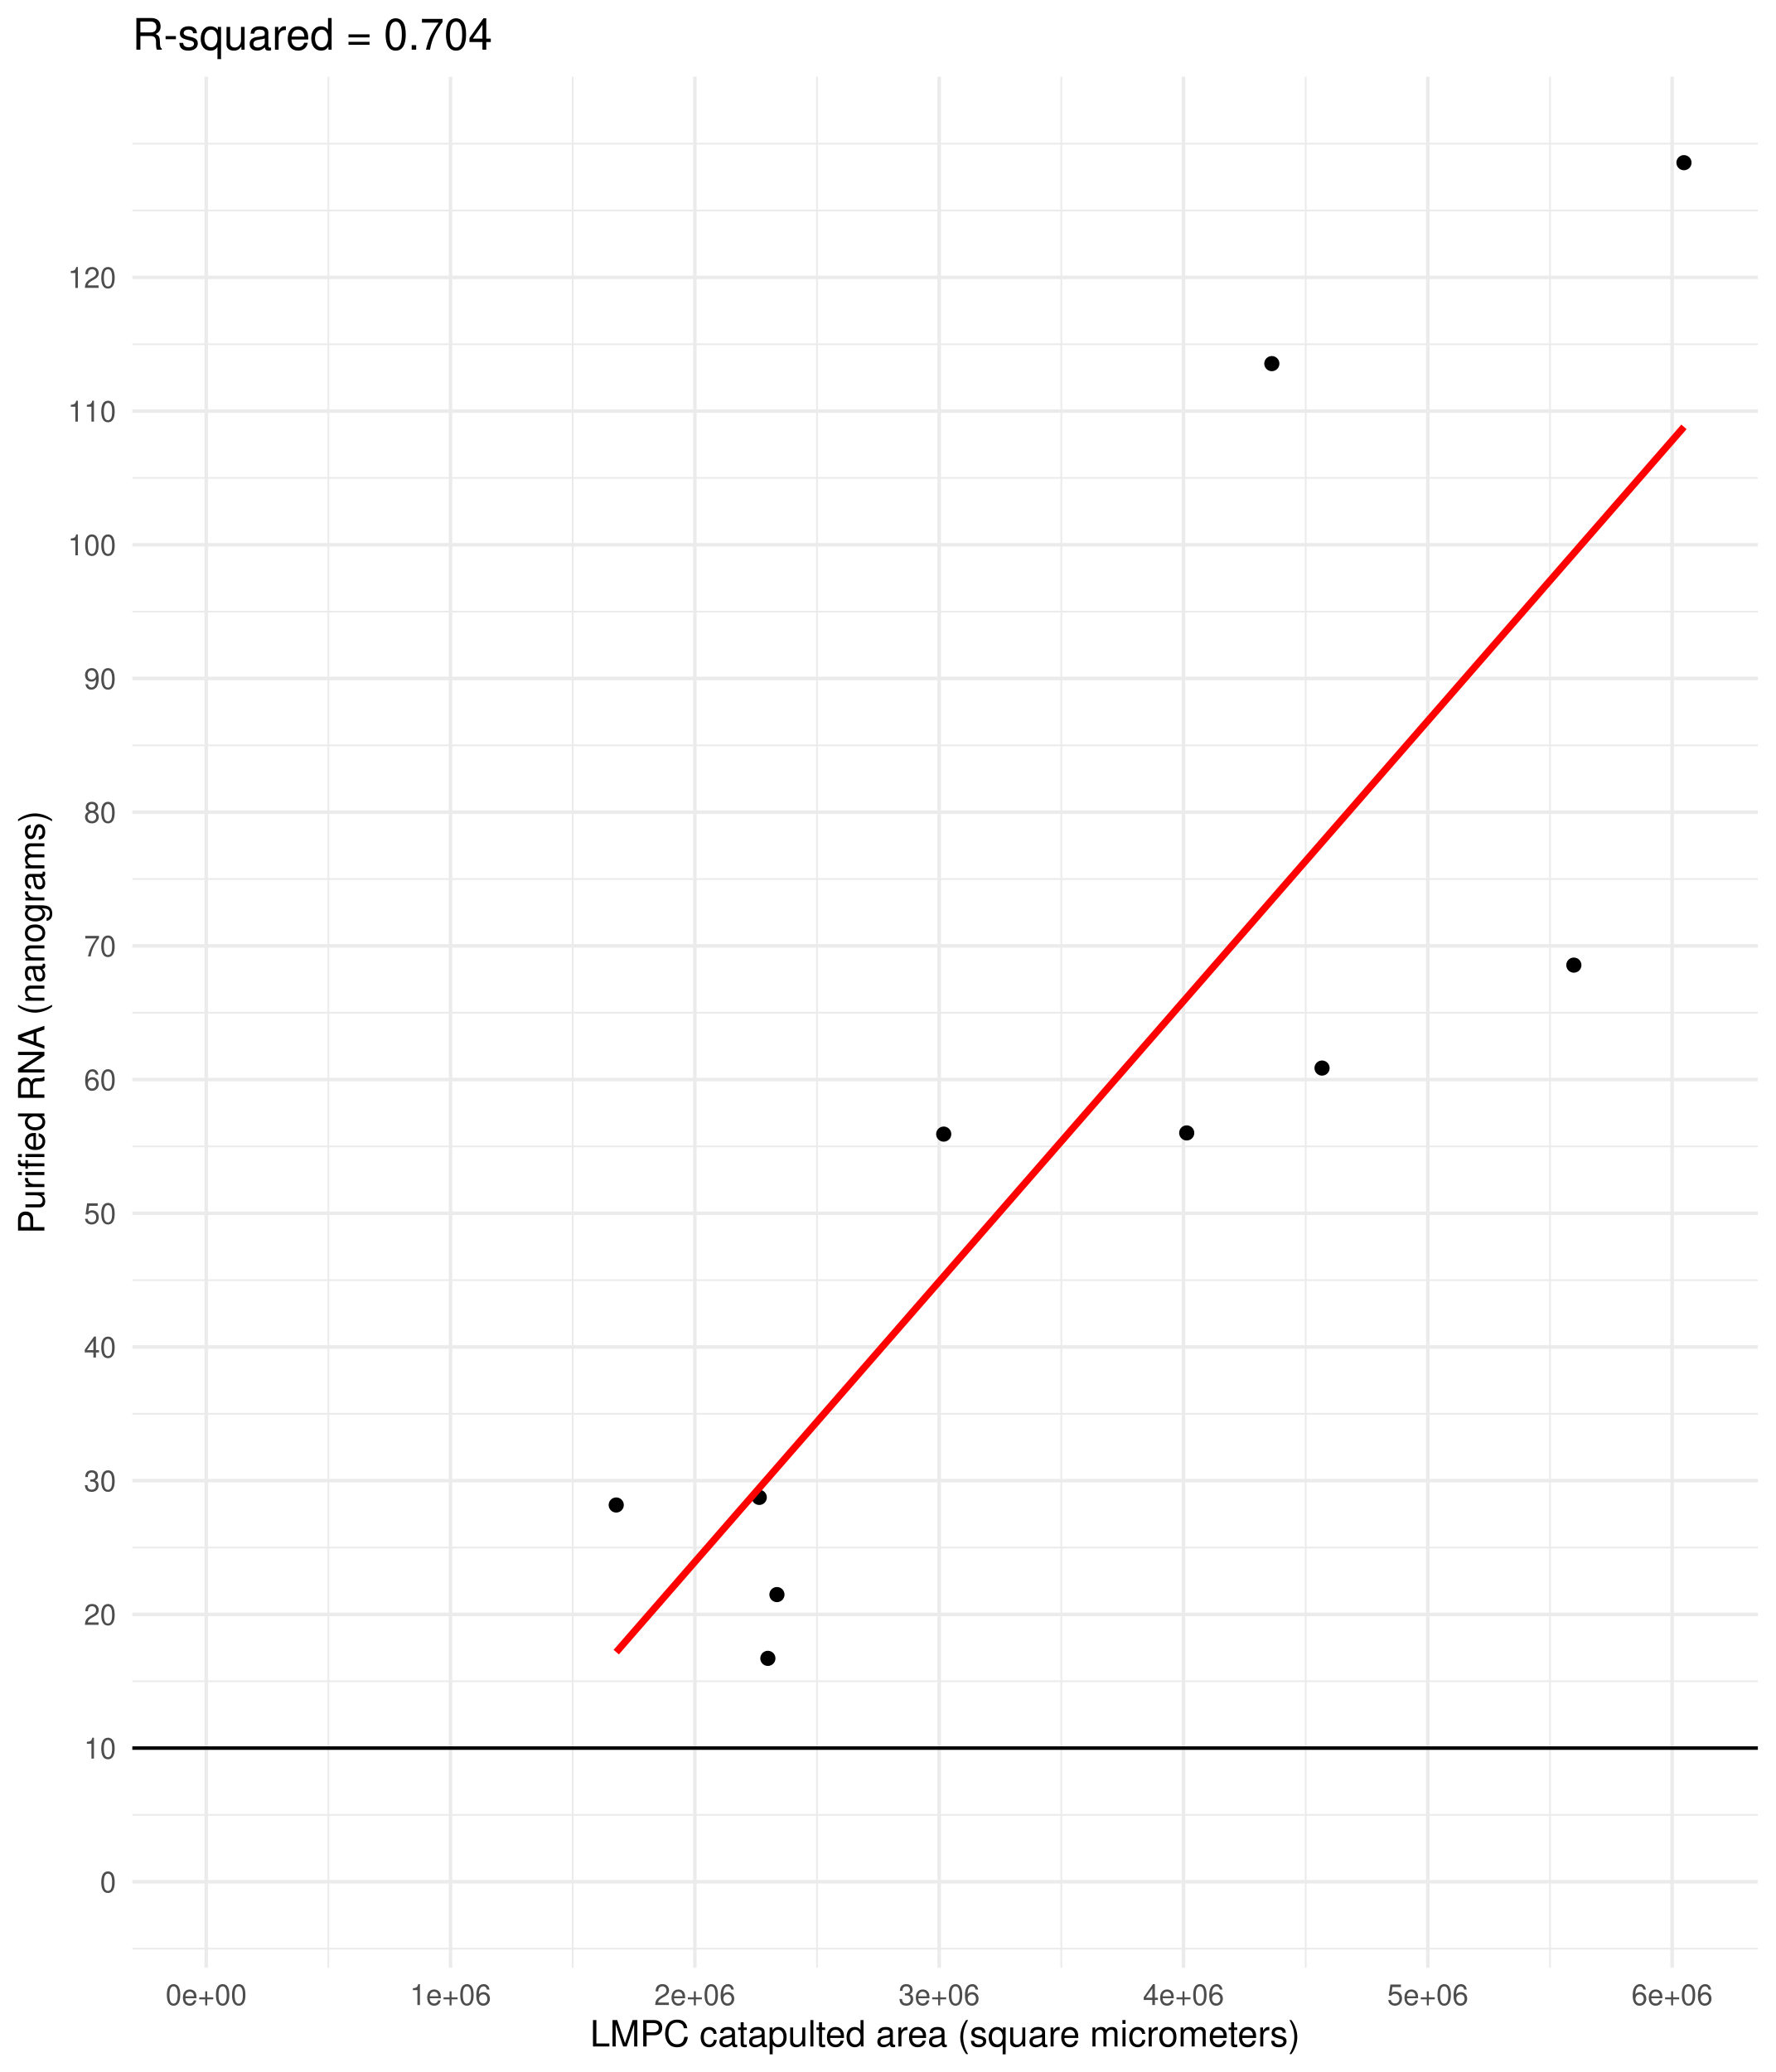
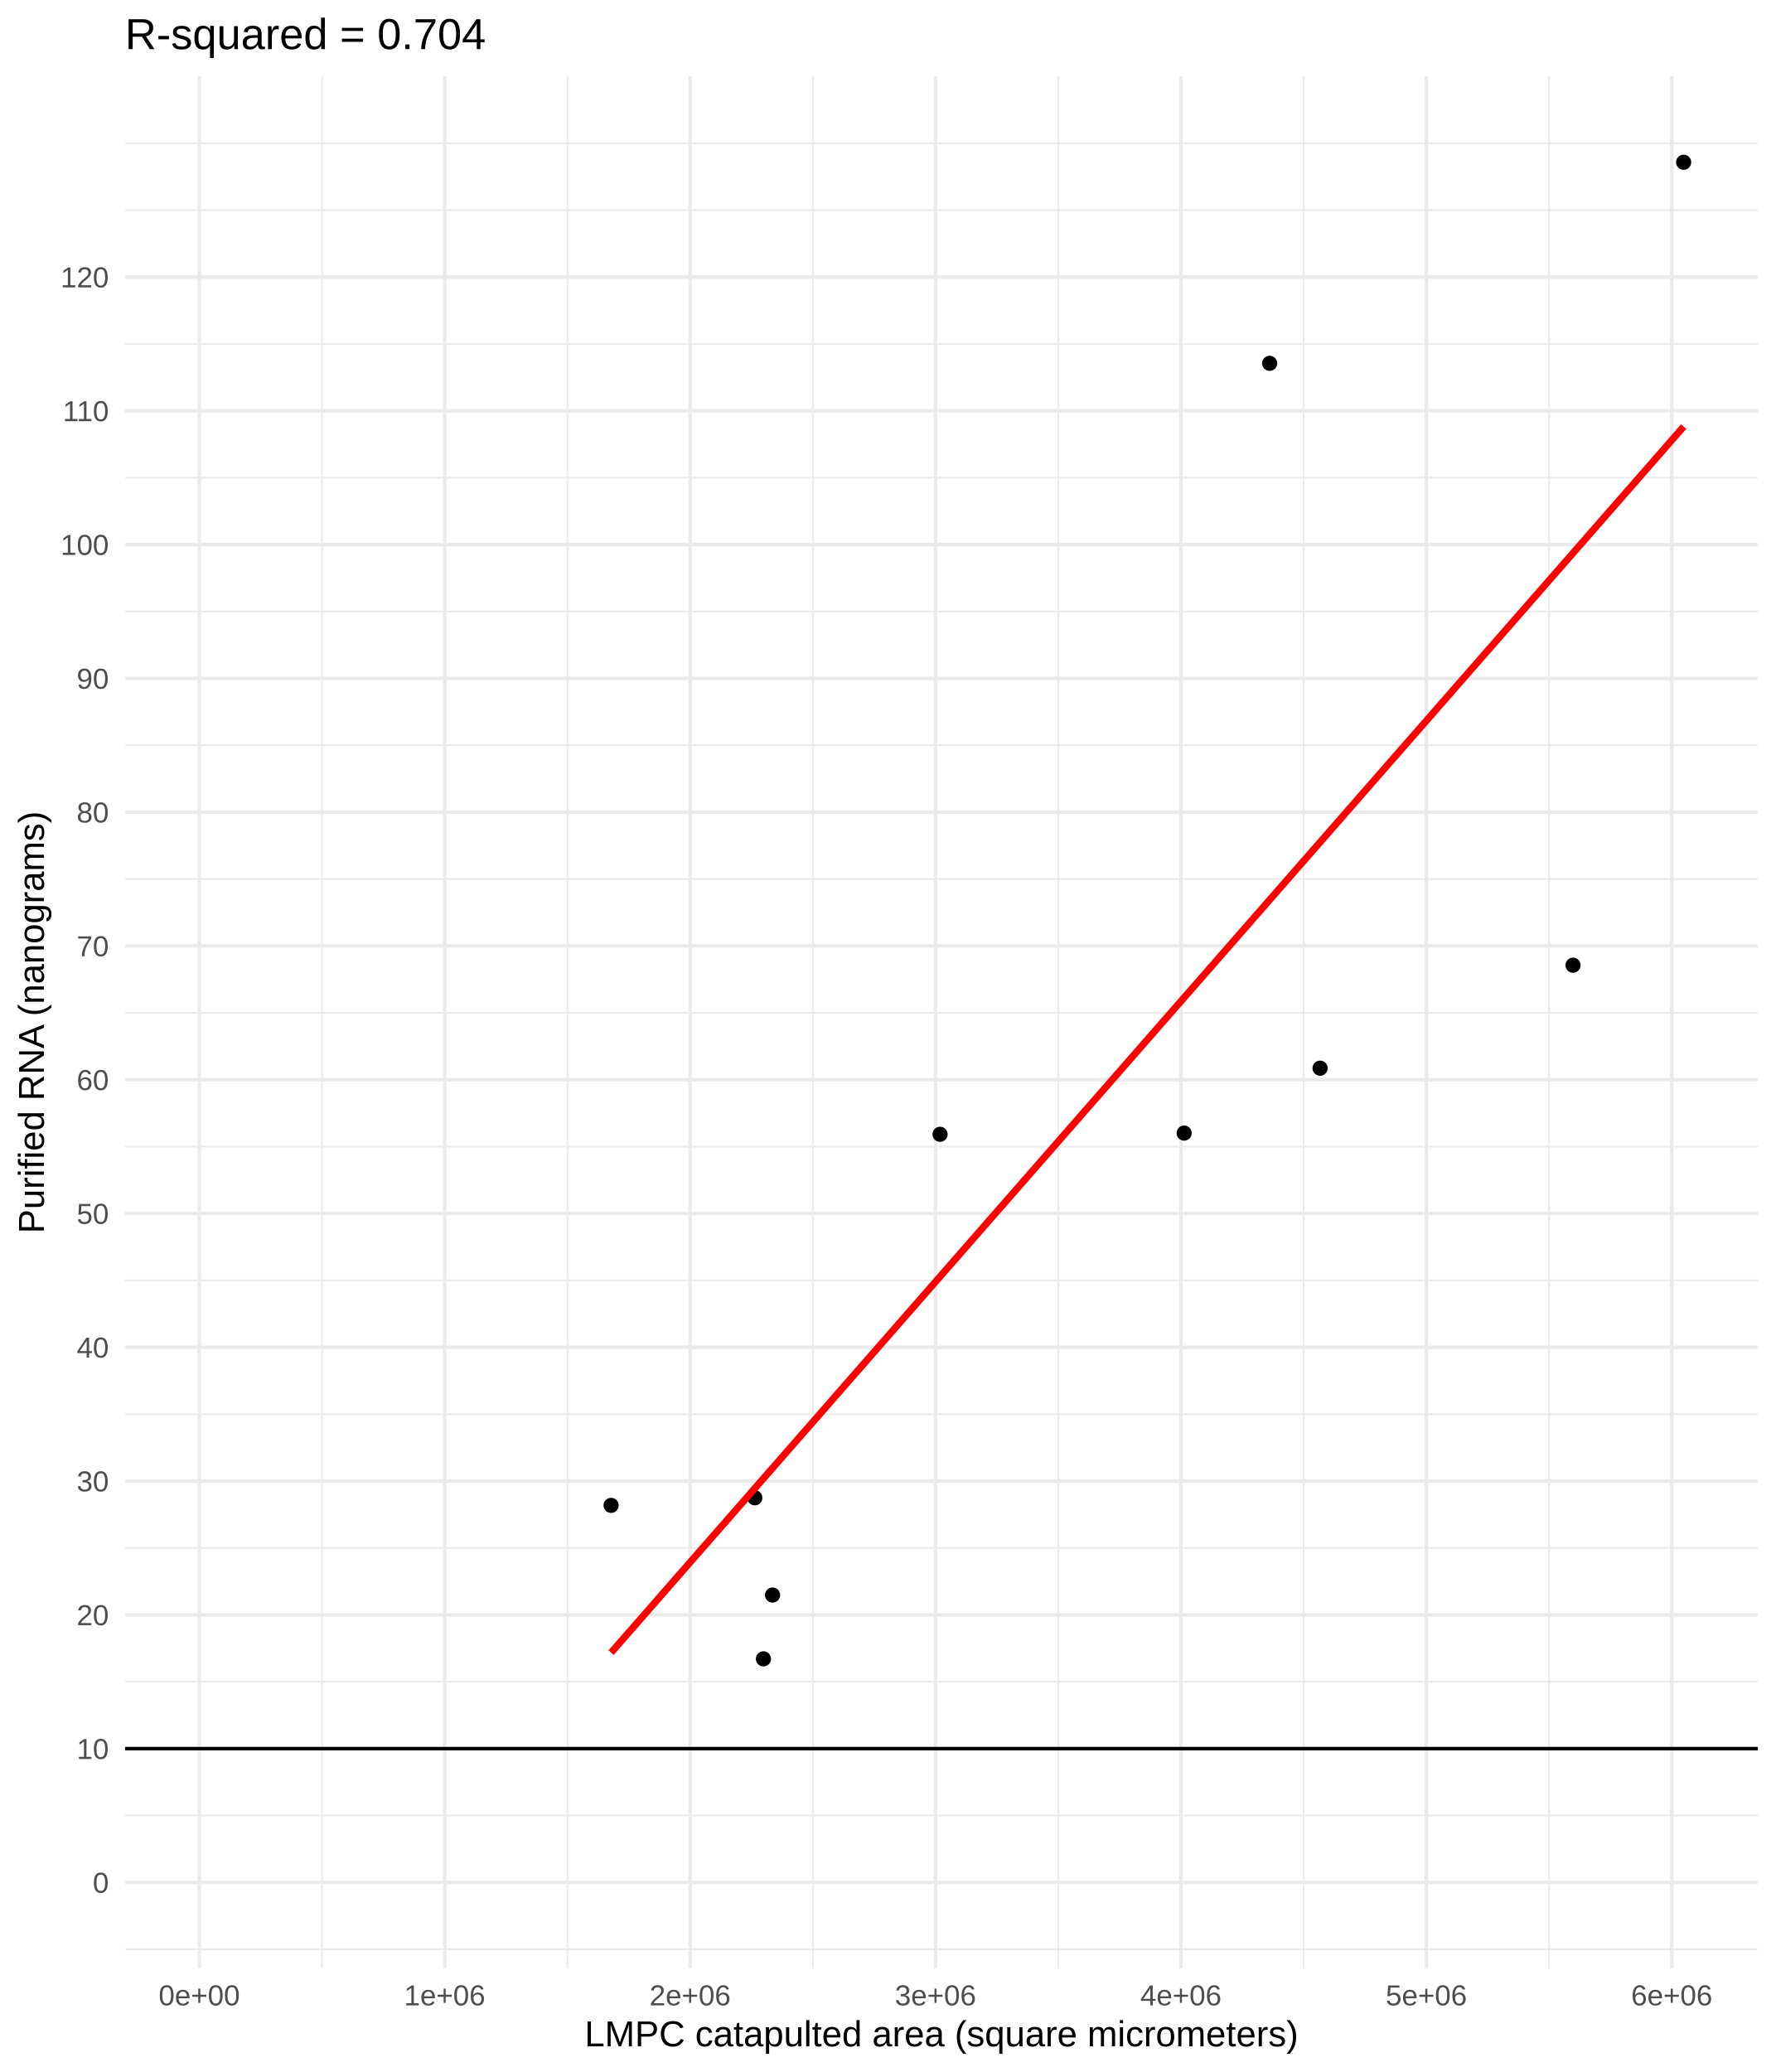
<svg xmlns="http://www.w3.org/2000/svg" class="svglite" width="540.00pt" height="630.00pt" viewBox="0 0 540.00 630.00">
  <defs>
    <style type="text/css">
    .svglite line, .svglite polyline, .svglite polygon, .svglite path, .svglite rect, .svglite circle {
      fill: none;
      stroke: #000000;
      stroke-linecap: round;
      stroke-linejoin: round;
      stroke-miterlimit: 10.00;
    }
    .svglite text {
      white-space: pre;
    }
  </style>
  </defs>
  <rect width="100%" height="100%" style="stroke: none; fill: none;" />
  <defs>
    <clipPath id="cpMC4wMHw1NDAuMDB8MC4wMHw2MzAuMDA=">
      <rect x="0.00" y="0.00" width="540.00" height="630.00" />
    </clipPath>
  </defs>
  <g clip-path="url(#cpMC4wMHw1NDAuMDB8MC4wMHw2MzAuMDA=)">
</g>
  <defs>
-     <clipPath id="cpNDAuMjR8NTM0LjUyfDIzLjMyfDU5OC4yOQ==">
-       <rect x="40.24" y="23.32" width="494.28" height="574.97" />
+     <clipPath id="cpMzguMDN8NTM0LjUyfDIzLjE4fDU5OC41MA==">
+       <rect x="38.03" y="23.18" width="496.49" height="575.33" />
    </clipPath>
  </defs>
-   <g clip-path="url(#cpNDAuMjR8NTM0LjUyfDIzLjMyfDU5OC4yOQ==)">
-     <polyline points="40.24,592.49 534.52,592.49 " style="stroke-width: 0.53; stroke: #EBEBEB; stroke-linecap: butt;" />
-     <polyline points="40.24,551.83 534.52,551.83 " style="stroke-width: 0.53; stroke: #EBEBEB; stroke-linecap: butt;" />
-     <polyline points="40.24,511.18 534.52,511.18 " style="stroke-width: 0.53; stroke: #EBEBEB; stroke-linecap: butt;" />
-     <polyline points="40.24,470.53 534.52,470.53 " style="stroke-width: 0.53; stroke: #EBEBEB; stroke-linecap: butt;" />
-     <polyline points="40.24,429.88 534.52,429.88 " style="stroke-width: 0.53; stroke: #EBEBEB; stroke-linecap: butt;" />
-     <polyline points="40.24,389.23 534.52,389.23 " style="stroke-width: 0.53; stroke: #EBEBEB; stroke-linecap: butt;" />
-     <polyline points="40.24,348.57 534.52,348.57 " style="stroke-width: 0.53; stroke: #EBEBEB; stroke-linecap: butt;" />
-     <polyline points="40.24,307.92 534.52,307.92 " style="stroke-width: 0.53; stroke: #EBEBEB; stroke-linecap: butt;" />
-     <polyline points="40.24,267.27 534.52,267.27 " style="stroke-width: 0.53; stroke: #EBEBEB; stroke-linecap: butt;" />
-     <polyline points="40.24,226.62 534.52,226.62 " style="stroke-width: 0.53; stroke: #EBEBEB; stroke-linecap: butt;" />
-     <polyline points="40.24,185.97 534.52,185.97 " style="stroke-width: 0.53; stroke: #EBEBEB; stroke-linecap: butt;" />
-     <polyline points="40.24,145.31 534.52,145.31 " style="stroke-width: 0.53; stroke: #EBEBEB; stroke-linecap: butt;" />
-     <polyline points="40.24,104.66 534.52,104.66 " style="stroke-width: 0.53; stroke: #EBEBEB; stroke-linecap: butt;" />
-     <polyline points="40.24,64.01 534.52,64.01 " style="stroke-width: 0.53; stroke: #EBEBEB; stroke-linecap: butt;" />
-     <polyline points="40.24,43.68 534.52,43.68 " style="stroke-width: 0.53; stroke: #EBEBEB; stroke-linecap: butt;" />
-     <polyline points="99.86,598.29 99.86,23.32 " style="stroke-width: 0.53; stroke: #EBEBEB; stroke-linecap: butt;" />
-     <polyline points="174.15,598.29 174.15,23.32 " style="stroke-width: 0.53; stroke: #EBEBEB; stroke-linecap: butt;" />
-     <polyline points="248.44,598.29 248.44,23.32 " style="stroke-width: 0.53; stroke: #EBEBEB; stroke-linecap: butt;" />
-     <polyline points="322.73,598.29 322.73,23.32 " style="stroke-width: 0.53; stroke: #EBEBEB; stroke-linecap: butt;" />
-     <polyline points="397.02,598.29 397.02,23.32 " style="stroke-width: 0.53; stroke: #EBEBEB; stroke-linecap: butt;" />
-     <polyline points="471.31,598.29 471.31,23.32 " style="stroke-width: 0.53; stroke: #EBEBEB; stroke-linecap: butt;" />
-     <polyline points="40.24,572.16 534.52,572.16 " style="stroke-width: 1.07; stroke: #EBEBEB; stroke-linecap: butt;" />
-     <polyline points="40.24,531.51 534.52,531.51 " style="stroke-width: 1.07; stroke: #EBEBEB; stroke-linecap: butt;" />
-     <polyline points="40.24,490.86 534.52,490.86 " style="stroke-width: 1.07; stroke: #EBEBEB; stroke-linecap: butt;" />
-     <polyline points="40.24,450.20 534.52,450.20 " style="stroke-width: 1.07; stroke: #EBEBEB; stroke-linecap: butt;" />
-     <polyline points="40.24,409.55 534.52,409.55 " style="stroke-width: 1.07; stroke: #EBEBEB; stroke-linecap: butt;" />
-     <polyline points="40.24,368.90 534.52,368.90 " style="stroke-width: 1.07; stroke: #EBEBEB; stroke-linecap: butt;" />
-     <polyline points="40.24,328.25 534.52,328.25 " style="stroke-width: 1.07; stroke: #EBEBEB; stroke-linecap: butt;" />
-     <polyline points="40.24,287.60 534.52,287.60 " style="stroke-width: 1.07; stroke: #EBEBEB; stroke-linecap: butt;" />
-     <polyline points="40.24,246.94 534.52,246.94 " style="stroke-width: 1.07; stroke: #EBEBEB; stroke-linecap: butt;" />
-     <polyline points="40.24,206.29 534.52,206.29 " style="stroke-width: 1.07; stroke: #EBEBEB; stroke-linecap: butt;" />
-     <polyline points="40.24,165.64 534.52,165.64 " style="stroke-width: 1.07; stroke: #EBEBEB; stroke-linecap: butt;" />
-     <polyline points="40.24,124.99 534.52,124.99 " style="stroke-width: 1.07; stroke: #EBEBEB; stroke-linecap: butt;" />
-     <polyline points="40.24,84.34 534.52,84.34 " style="stroke-width: 1.07; stroke: #EBEBEB; stroke-linecap: butt;" />
-     <polyline points="62.71,598.29 62.71,23.32 " style="stroke-width: 1.07; stroke: #EBEBEB; stroke-linecap: butt;" />
-     <polyline points="137.00,598.29 137.00,23.32 " style="stroke-width: 1.07; stroke: #EBEBEB; stroke-linecap: butt;" />
-     <polyline points="211.29,598.29 211.29,23.32 " style="stroke-width: 1.07; stroke: #EBEBEB; stroke-linecap: butt;" />
-     <polyline points="285.58,598.29 285.58,23.32 " style="stroke-width: 1.07; stroke: #EBEBEB; stroke-linecap: butt;" />
-     <polyline points="359.87,598.29 359.87,23.32 " style="stroke-width: 1.07; stroke: #EBEBEB; stroke-linecap: butt;" />
-     <polyline points="434.16,598.29 434.16,23.32 " style="stroke-width: 1.07; stroke: #EBEBEB; stroke-linecap: butt;" />
-     <polyline points="508.45,598.29 508.45,23.32 " style="stroke-width: 1.07; stroke: #EBEBEB; stroke-linecap: butt;" />
-     <circle cx="512.05" cy="49.46" r="1.95" style="stroke-width: 0.71; fill: #000000;" />
-     <circle cx="478.57" cy="293.45" r="1.95" style="stroke-width: 0.71; fill: #000000;" />
-     <circle cx="386.73" cy="110.56" r="1.95" style="stroke-width: 0.71; fill: #000000;" />
-     <circle cx="286.96" cy="344.83" r="1.95" style="stroke-width: 0.71; fill: #000000;" />
-     <circle cx="402.00" cy="324.75" r="1.95" style="stroke-width: 0.71; fill: #000000;" />
-     <circle cx="360.85" cy="344.47" r="1.95" style="stroke-width: 0.71; fill: #000000;" />
-     <circle cx="187.38" cy="457.60" r="1.95" style="stroke-width: 0.71; fill: #000000;" />
-     <circle cx="230.87" cy="455.29" r="1.95" style="stroke-width: 0.71; fill: #000000;" />
-     <circle cx="233.49" cy="504.23" r="1.95" style="stroke-width: 0.71; fill: #000000;" />
-     <circle cx="236.25" cy="484.84" r="1.95" style="stroke-width: 0.71; fill: #000000;" />
-     <line x1="40.24" y1="531.51" x2="534.52" y2="531.51" style="stroke-width: 1.07; stroke-linecap: butt;" />
-     <polyline points="187.38,502.34 191.49,497.62 195.60,492.90 199.71,488.19 203.82,483.47 207.92,478.76 212.03,474.04 216.14,469.33 220.25,464.61 224.36,459.89 228.47,455.18 232.58,450.46 236.69,445.75 240.80,441.03 244.91,436.32 249.02,431.60 253.13,426.88 257.24,422.17 261.35,417.45 265.46,412.74 269.57,408.02 273.68,403.31 277.79,398.59 281.90,393.87 286.01,389.16 290.12,384.44 294.23,379.73 298.34,375.01 302.45,370.30 306.56,365.58 310.67,360.86 314.78,356.15 318.89,351.43 323.00,346.72 327.11,342.00 331.22,337.29 335.33,332.57 339.44,327.85 343.55,323.14 347.66,318.42 351.77,313.71 355.88,308.99 359.99,304.27 364.10,299.56 368.21,294.84 372.32,290.13 376.43,285.41 380.54,280.70 384.65,275.98 388.76,271.26 392.87,266.55 396.98,261.83 401.09,257.12 405.20,252.40 409.31,247.69 413.42,242.97 417.53,238.25 421.64,233.54 425.75,228.82 429.86,224.11 433.97,219.39 438.08,214.68 442.19,209.96 446.30,205.24 450.41,200.53 454.52,195.81 458.63,191.10 462.74,186.38 466.85,181.67 470.95,176.95 475.06,172.23 479.17,167.52 483.28,162.80 487.39,158.09 491.50,153.37 495.61,148.66 499.72,143.94 503.83,139.22 507.94,134.51 512.05,129.79 " style="stroke-width: 2.13; stroke: #FF0000; stroke-linecap: butt;" />
+   <g clip-path="url(#cpMzguMDN8NTM0LjUyfDIzLjE4fDU5OC41MA==)">
+     <polyline points="38.03,592.69 534.52,592.69 " style="stroke-width: 0.53; stroke: #EBEBEB; stroke-linecap: butt;" />
+     <polyline points="38.03,552.01 534.52,552.01 " style="stroke-width: 0.53; stroke: #EBEBEB; stroke-linecap: butt;" />
+     <polyline points="38.03,511.34 534.52,511.34 " style="stroke-width: 0.53; stroke: #EBEBEB; stroke-linecap: butt;" />
+     <polyline points="38.03,470.66 534.52,470.66 " style="stroke-width: 0.53; stroke: #EBEBEB; stroke-linecap: butt;" />
+     <polyline points="38.03,429.98 534.52,429.98 " style="stroke-width: 0.53; stroke: #EBEBEB; stroke-linecap: butt;" />
+     <polyline points="38.03,389.31 534.52,389.31 " style="stroke-width: 0.53; stroke: #EBEBEB; stroke-linecap: butt;" />
+     <polyline points="38.03,348.63 534.52,348.63 " style="stroke-width: 0.53; stroke: #EBEBEB; stroke-linecap: butt;" />
+     <polyline points="38.03,307.95 534.52,307.95 " style="stroke-width: 0.53; stroke: #EBEBEB; stroke-linecap: butt;" />
+     <polyline points="38.03,267.28 534.52,267.28 " style="stroke-width: 0.53; stroke: #EBEBEB; stroke-linecap: butt;" />
+     <polyline points="38.03,226.60 534.52,226.60 " style="stroke-width: 0.53; stroke: #EBEBEB; stroke-linecap: butt;" />
+     <polyline points="38.03,185.92 534.52,185.92 " style="stroke-width: 0.53; stroke: #EBEBEB; stroke-linecap: butt;" />
+     <polyline points="38.03,145.24 534.52,145.24 " style="stroke-width: 0.53; stroke: #EBEBEB; stroke-linecap: butt;" />
+     <polyline points="38.03,104.57 534.52,104.57 " style="stroke-width: 0.53; stroke: #EBEBEB; stroke-linecap: butt;" />
+     <polyline points="38.03,63.89 534.52,63.89 " style="stroke-width: 0.53; stroke: #EBEBEB; stroke-linecap: butt;" />
+     <polyline points="38.03,43.55 534.52,43.55 " style="stroke-width: 0.53; stroke: #EBEBEB; stroke-linecap: butt;" />
+     <polyline points="97.91,598.50 97.91,23.18 " style="stroke-width: 0.53; stroke: #EBEBEB; stroke-linecap: butt;" />
+     <polyline points="172.54,598.50 172.54,23.18 " style="stroke-width: 0.53; stroke: #EBEBEB; stroke-linecap: butt;" />
+     <polyline points="247.16,598.50 247.16,23.18 " style="stroke-width: 0.53; stroke: #EBEBEB; stroke-linecap: butt;" />
+     <polyline points="321.78,598.50 321.78,23.18 " style="stroke-width: 0.53; stroke: #EBEBEB; stroke-linecap: butt;" />
+     <polyline points="396.40,598.50 396.40,23.18 " style="stroke-width: 0.53; stroke: #EBEBEB; stroke-linecap: butt;" />
+     <polyline points="471.02,598.50 471.02,23.18 " style="stroke-width: 0.53; stroke: #EBEBEB; stroke-linecap: butt;" />
+     <polyline points="38.03,572.35 534.52,572.35 " style="stroke-width: 1.07; stroke: #EBEBEB; stroke-linecap: butt;" />
+     <polyline points="38.03,531.68 534.52,531.68 " style="stroke-width: 1.07; stroke: #EBEBEB; stroke-linecap: butt;" />
+     <polyline points="38.03,491.00 534.52,491.00 " style="stroke-width: 1.07; stroke: #EBEBEB; stroke-linecap: butt;" />
+     <polyline points="38.03,450.32 534.52,450.32 " style="stroke-width: 1.07; stroke: #EBEBEB; stroke-linecap: butt;" />
+     <polyline points="38.03,409.64 534.52,409.64 " style="stroke-width: 1.07; stroke: #EBEBEB; stroke-linecap: butt;" />
+     <polyline points="38.03,368.97 534.52,368.97 " style="stroke-width: 1.07; stroke: #EBEBEB; stroke-linecap: butt;" />
+     <polyline points="38.03,328.29 534.52,328.29 " style="stroke-width: 1.07; stroke: #EBEBEB; stroke-linecap: butt;" />
+     <polyline points="38.03,287.61 534.52,287.61 " style="stroke-width: 1.07; stroke: #EBEBEB; stroke-linecap: butt;" />
+     <polyline points="38.03,246.94 534.52,246.94 " style="stroke-width: 1.07; stroke: #EBEBEB; stroke-linecap: butt;" />
+     <polyline points="38.03,206.26 534.52,206.26 " style="stroke-width: 1.07; stroke: #EBEBEB; stroke-linecap: butt;" />
+     <polyline points="38.03,165.58 534.52,165.58 " style="stroke-width: 1.07; stroke: #EBEBEB; stroke-linecap: butt;" />
+     <polyline points="38.03,124.91 534.52,124.91 " style="stroke-width: 1.07; stroke: #EBEBEB; stroke-linecap: butt;" />
+     <polyline points="38.03,84.23 534.52,84.23 " style="stroke-width: 1.07; stroke: #EBEBEB; stroke-linecap: butt;" />
+     <polyline points="60.60,598.50 60.60,23.18 " style="stroke-width: 1.07; stroke: #EBEBEB; stroke-linecap: butt;" />
+     <polyline points="135.22,598.50 135.22,23.18 " style="stroke-width: 1.07; stroke: #EBEBEB; stroke-linecap: butt;" />
+     <polyline points="209.85,598.50 209.85,23.18 " style="stroke-width: 1.07; stroke: #EBEBEB; stroke-linecap: butt;" />
+     <polyline points="284.47,598.50 284.47,23.18 " style="stroke-width: 1.07; stroke: #EBEBEB; stroke-linecap: butt;" />
+     <polyline points="359.09,598.50 359.09,23.18 " style="stroke-width: 1.07; stroke: #EBEBEB; stroke-linecap: butt;" />
+     <polyline points="433.71,598.50 433.71,23.18 " style="stroke-width: 1.07; stroke: #EBEBEB; stroke-linecap: butt;" />
+     <polyline points="508.34,598.50 508.34,23.18 " style="stroke-width: 1.07; stroke: #EBEBEB; stroke-linecap: butt;" />
+     <circle cx="511.95" cy="49.33" r="1.95" style="stroke-width: 0.71; fill: #000000;" />
+     <circle cx="478.32" cy="293.47" r="1.95" style="stroke-width: 0.71; fill: #000000;" />
+     <circle cx="386.07" cy="110.47" r="1.95" style="stroke-width: 0.71; fill: #000000;" />
+     <circle cx="285.85" cy="344.89" r="1.95" style="stroke-width: 0.71; fill: #000000;" />
+     <circle cx="401.41" cy="324.79" r="1.95" style="stroke-width: 0.71; fill: #000000;" />
+     <circle cx="360.07" cy="344.52" r="1.95" style="stroke-width: 0.71; fill: #000000;" />
+     <circle cx="185.82" cy="457.72" r="1.95" style="stroke-width: 0.71; fill: #000000;" />
+     <circle cx="229.51" cy="455.41" r="1.95" style="stroke-width: 0.71; fill: #000000;" />
+     <circle cx="232.14" cy="504.38" r="1.95" style="stroke-width: 0.71; fill: #000000;" />
+     <circle cx="234.91" cy="484.98" r="1.95" style="stroke-width: 0.71; fill: #000000;" />
+     <line x1="38.03" y1="531.68" x2="534.52" y2="531.68" style="stroke-width: 1.07; stroke-linecap: butt;" />
+     <polyline points="185.82,502.49 189.95,497.77 194.08,493.05 198.21,488.33 202.34,483.61 206.46,478.89 210.59,474.17 214.72,469.45 218.85,464.74 222.98,460.02 227.11,455.30 231.23,450.58 235.36,445.86 239.49,441.14 243.62,436.42 247.75,431.71 251.87,426.99 256.00,422.27 260.13,417.55 264.26,412.83 268.39,408.11 272.52,403.39 276.64,398.68 280.77,393.96 284.90,389.24 289.03,384.52 293.16,379.80 297.29,375.08 301.41,370.36 305.54,365.65 309.67,360.93 313.80,356.21 317.93,351.49 322.05,346.77 326.18,342.05 330.31,337.33 334.44,332.62 338.57,327.90 342.70,323.18 346.82,318.46 350.95,313.74 355.08,309.02 359.21,304.30 363.34,299.58 367.47,294.87 371.59,290.15 375.72,285.43 379.85,280.71 383.98,275.99 388.11,271.27 392.23,266.55 396.36,261.84 400.49,257.12 404.62,252.40 408.75,247.68 412.88,242.96 417.00,238.24 421.13,233.52 425.26,228.81 429.39,224.09 433.52,219.37 437.64,214.65 441.77,209.93 445.90,205.21 450.03,200.49 454.16,195.78 458.29,191.06 462.41,186.34 466.54,181.62 470.67,176.90 474.80,172.18 478.93,167.46 483.06,162.74 487.18,158.03 491.31,153.31 495.44,148.59 499.57,143.87 503.70,139.15 507.82,134.43 511.95,129.71 " style="stroke-width: 2.13; stroke: #FF0000; stroke-linecap: butt;" />
  </g>
  <g clip-path="url(#cpMC4wMHw1NDAuMDB8MC4wMHw2MzAuMDA=)">
-     <text x="35.31" y="575.37" text-anchor="end" style="font-size: 8.80px;fill: #4D4D4D; font-family: &quot;Nimbus Sans&quot;;" textLength="5.59px" lengthAdjust="spacingAndGlyphs">0</text>
-     <text x="35.31" y="534.72" text-anchor="end" style="font-size: 8.80px;fill: #4D4D4D; font-family: &quot;Nimbus Sans&quot;;" textLength="11.19px" lengthAdjust="spacingAndGlyphs">10</text>
-     <text x="35.31" y="494.06" text-anchor="end" style="font-size: 8.80px;fill: #4D4D4D; font-family: &quot;Nimbus Sans&quot;;" textLength="11.19px" lengthAdjust="spacingAndGlyphs">20</text>
-     <text x="35.31" y="453.41" text-anchor="end" style="font-size: 8.80px;fill: #4D4D4D; font-family: &quot;Nimbus Sans&quot;;" textLength="11.19px" lengthAdjust="spacingAndGlyphs">30</text>
-     <text x="35.31" y="412.76" text-anchor="end" style="font-size: 8.80px;fill: #4D4D4D; font-family: &quot;Nimbus Sans&quot;;" textLength="11.19px" lengthAdjust="spacingAndGlyphs">40</text>
-     <text x="35.31" y="372.11" text-anchor="end" style="font-size: 8.80px;fill: #4D4D4D; font-family: &quot;Nimbus Sans&quot;;" textLength="11.19px" lengthAdjust="spacingAndGlyphs">50</text>
-     <text x="35.31" y="331.46" text-anchor="end" style="font-size: 8.80px;fill: #4D4D4D; font-family: &quot;Nimbus Sans&quot;;" textLength="11.19px" lengthAdjust="spacingAndGlyphs">60</text>
-     <text x="35.31" y="290.80" text-anchor="end" style="font-size: 8.80px;fill: #4D4D4D; font-family: &quot;Nimbus Sans&quot;;" textLength="11.19px" lengthAdjust="spacingAndGlyphs">70</text>
-     <text x="35.31" y="250.15" text-anchor="end" style="font-size: 8.80px;fill: #4D4D4D; font-family: &quot;Nimbus Sans&quot;;" textLength="11.19px" lengthAdjust="spacingAndGlyphs">80</text>
-     <text x="35.31" y="209.50" text-anchor="end" style="font-size: 8.80px;fill: #4D4D4D; font-family: &quot;Nimbus Sans&quot;;" textLength="11.19px" lengthAdjust="spacingAndGlyphs">90</text>
-     <text x="35.31" y="168.85" text-anchor="end" style="font-size: 8.80px;fill: #4D4D4D; font-family: &quot;Nimbus Sans&quot;;" textLength="16.78px" lengthAdjust="spacingAndGlyphs">100</text>
-     <text x="35.31" y="128.20" text-anchor="end" style="font-size: 8.80px;fill: #4D4D4D; font-family: &quot;Nimbus Sans&quot;;" textLength="16.78px" lengthAdjust="spacingAndGlyphs">110</text>
-     <text x="35.31" y="87.54" text-anchor="end" style="font-size: 8.80px;fill: #4D4D4D; font-family: &quot;Nimbus Sans&quot;;" textLength="16.78px" lengthAdjust="spacingAndGlyphs">120</text>
-     <text x="62.71" y="609.64" text-anchor="middle" style="font-size: 8.80px;fill: #4D4D4D; font-family: &quot;Nimbus Sans&quot;;" textLength="29.57px" lengthAdjust="spacingAndGlyphs">0e+00</text>
-     <text x="137.00" y="609.64" text-anchor="middle" style="font-size: 8.80px;fill: #4D4D4D; font-family: &quot;Nimbus Sans&quot;;" textLength="29.57px" lengthAdjust="spacingAndGlyphs">1e+06</text>
-     <text x="211.29" y="609.64" text-anchor="middle" style="font-size: 8.80px;fill: #4D4D4D; font-family: &quot;Nimbus Sans&quot;;" textLength="29.57px" lengthAdjust="spacingAndGlyphs">2e+06</text>
-     <text x="285.58" y="609.64" text-anchor="middle" style="font-size: 8.80px;fill: #4D4D4D; font-family: &quot;Nimbus Sans&quot;;" textLength="29.57px" lengthAdjust="spacingAndGlyphs">3e+06</text>
-     <text x="359.87" y="609.64" text-anchor="middle" style="font-size: 8.80px;fill: #4D4D4D; font-family: &quot;Nimbus Sans&quot;;" textLength="29.57px" lengthAdjust="spacingAndGlyphs">4e+06</text>
-     <text x="434.16" y="609.64" text-anchor="middle" style="font-size: 8.80px;fill: #4D4D4D; font-family: &quot;Nimbus Sans&quot;;" textLength="29.57px" lengthAdjust="spacingAndGlyphs">5e+06</text>
-     <text x="508.45" y="609.64" text-anchor="middle" style="font-size: 8.80px;fill: #4D4D4D; font-family: &quot;Nimbus Sans&quot;;" textLength="29.57px" lengthAdjust="spacingAndGlyphs">6e+06</text>
-     <text x="287.38" y="622.23" text-anchor="middle" style="font-size: 11.00px; font-family: &quot;Nimbus Sans&quot;;" textLength="243.06px" lengthAdjust="spacingAndGlyphs">LMPC catapulted area (square micrometers)</text>
-     <text transform="translate(13.50,310.81) rotate(-90)" text-anchor="middle" style="font-size: 11.00px; font-family: &quot;Nimbus Sans&quot;;" textLength="142.75px" lengthAdjust="spacingAndGlyphs">Purified RNA (nanograms)</text>
-     <text x="40.24" y="15.10" style="font-size: 13.20px; font-family: &quot;Nimbus Sans&quot;;" textLength="123.90px" lengthAdjust="spacingAndGlyphs">R-squared = 0.704</text>
+     <text x="33.10" y="575.50" text-anchor="end" style="font-size: 8.80px;fill: #4D4D4D; font-family: &quot;Arial&quot;;" textLength="4.90px" lengthAdjust="spacingAndGlyphs">0</text>
+     <text x="33.10" y="534.83" text-anchor="end" style="font-size: 8.80px;fill: #4D4D4D; font-family: &quot;Arial&quot;;" textLength="9.79px" lengthAdjust="spacingAndGlyphs">10</text>
+     <text x="33.10" y="494.15" text-anchor="end" style="font-size: 8.80px;fill: #4D4D4D; font-family: &quot;Arial&quot;;" textLength="9.79px" lengthAdjust="spacingAndGlyphs">20</text>
+     <text x="33.10" y="453.47" text-anchor="end" style="font-size: 8.80px;fill: #4D4D4D; font-family: &quot;Arial&quot;;" textLength="9.79px" lengthAdjust="spacingAndGlyphs">30</text>
+     <text x="33.10" y="412.79" text-anchor="end" style="font-size: 8.80px;fill: #4D4D4D; font-family: &quot;Arial&quot;;" textLength="9.79px" lengthAdjust="spacingAndGlyphs">40</text>
+     <text x="33.10" y="372.12" text-anchor="end" style="font-size: 8.80px;fill: #4D4D4D; font-family: &quot;Arial&quot;;" textLength="9.79px" lengthAdjust="spacingAndGlyphs">50</text>
+     <text x="33.10" y="331.44" text-anchor="end" style="font-size: 8.80px;fill: #4D4D4D; font-family: &quot;Arial&quot;;" textLength="9.79px" lengthAdjust="spacingAndGlyphs">60</text>
+     <text x="33.10" y="290.76" text-anchor="end" style="font-size: 8.80px;fill: #4D4D4D; font-family: &quot;Arial&quot;;" textLength="9.79px" lengthAdjust="spacingAndGlyphs">70</text>
+     <text x="33.10" y="250.09" text-anchor="end" style="font-size: 8.80px;fill: #4D4D4D; font-family: &quot;Arial&quot;;" textLength="9.79px" lengthAdjust="spacingAndGlyphs">80</text>
+     <text x="33.10" y="209.41" text-anchor="end" style="font-size: 8.80px;fill: #4D4D4D; font-family: &quot;Arial&quot;;" textLength="9.79px" lengthAdjust="spacingAndGlyphs">90</text>
+     <text x="33.10" y="168.73" text-anchor="end" style="font-size: 8.80px;fill: #4D4D4D; font-family: &quot;Arial&quot;;" textLength="14.69px" lengthAdjust="spacingAndGlyphs">100</text>
+     <text x="33.10" y="128.06" text-anchor="end" style="font-size: 8.80px;fill: #4D4D4D; font-family: &quot;Arial&quot;;" textLength="14.03px" lengthAdjust="spacingAndGlyphs">110</text>
+     <text x="33.10" y="87.38" text-anchor="end" style="font-size: 8.80px;fill: #4D4D4D; font-family: &quot;Arial&quot;;" textLength="14.69px" lengthAdjust="spacingAndGlyphs">120</text>
+     <text x="60.60" y="609.74" text-anchor="middle" style="font-size: 8.80px;fill: #4D4D4D; font-family: &quot;Arial&quot;;" textLength="24.72px" lengthAdjust="spacingAndGlyphs">0e+00</text>
+     <text x="135.22" y="609.74" text-anchor="middle" style="font-size: 8.80px;fill: #4D4D4D; font-family: &quot;Arial&quot;;" textLength="24.72px" lengthAdjust="spacingAndGlyphs">1e+06</text>
+     <text x="209.85" y="609.74" text-anchor="middle" style="font-size: 8.80px;fill: #4D4D4D; font-family: &quot;Arial&quot;;" textLength="24.72px" lengthAdjust="spacingAndGlyphs">2e+06</text>
+     <text x="284.47" y="609.74" text-anchor="middle" style="font-size: 8.80px;fill: #4D4D4D; font-family: &quot;Arial&quot;;" textLength="24.72px" lengthAdjust="spacingAndGlyphs">3e+06</text>
+     <text x="359.09" y="609.74" text-anchor="middle" style="font-size: 8.80px;fill: #4D4D4D; font-family: &quot;Arial&quot;;" textLength="24.72px" lengthAdjust="spacingAndGlyphs">4e+06</text>
+     <text x="433.71" y="609.74" text-anchor="middle" style="font-size: 8.80px;fill: #4D4D4D; font-family: &quot;Arial&quot;;" textLength="24.72px" lengthAdjust="spacingAndGlyphs">5e+06</text>
+     <text x="508.34" y="609.74" text-anchor="middle" style="font-size: 8.80px;fill: #4D4D4D; font-family: &quot;Arial&quot;;" textLength="24.72px" lengthAdjust="spacingAndGlyphs">6e+06</text>
+     <text x="286.28" y="622.20" text-anchor="middle" style="font-size: 11.00px; font-family: &quot;Arial&quot;;" textLength="217.11px" lengthAdjust="spacingAndGlyphs">LMPC catapulted area (square micrometers)</text>
+     <text transform="translate(13.36,310.84) rotate(-90)" text-anchor="middle" style="font-size: 11.00px; font-family: &quot;Arial&quot;;" textLength="128.42px" lengthAdjust="spacingAndGlyphs">Purified RNA (nanograms)</text>
+     <text x="38.03" y="14.93" style="font-size: 13.20px; font-family: &quot;Arial&quot;;" textLength="109.63px" lengthAdjust="spacingAndGlyphs">R-squared = 0.704</text>
  </g>
</svg>
